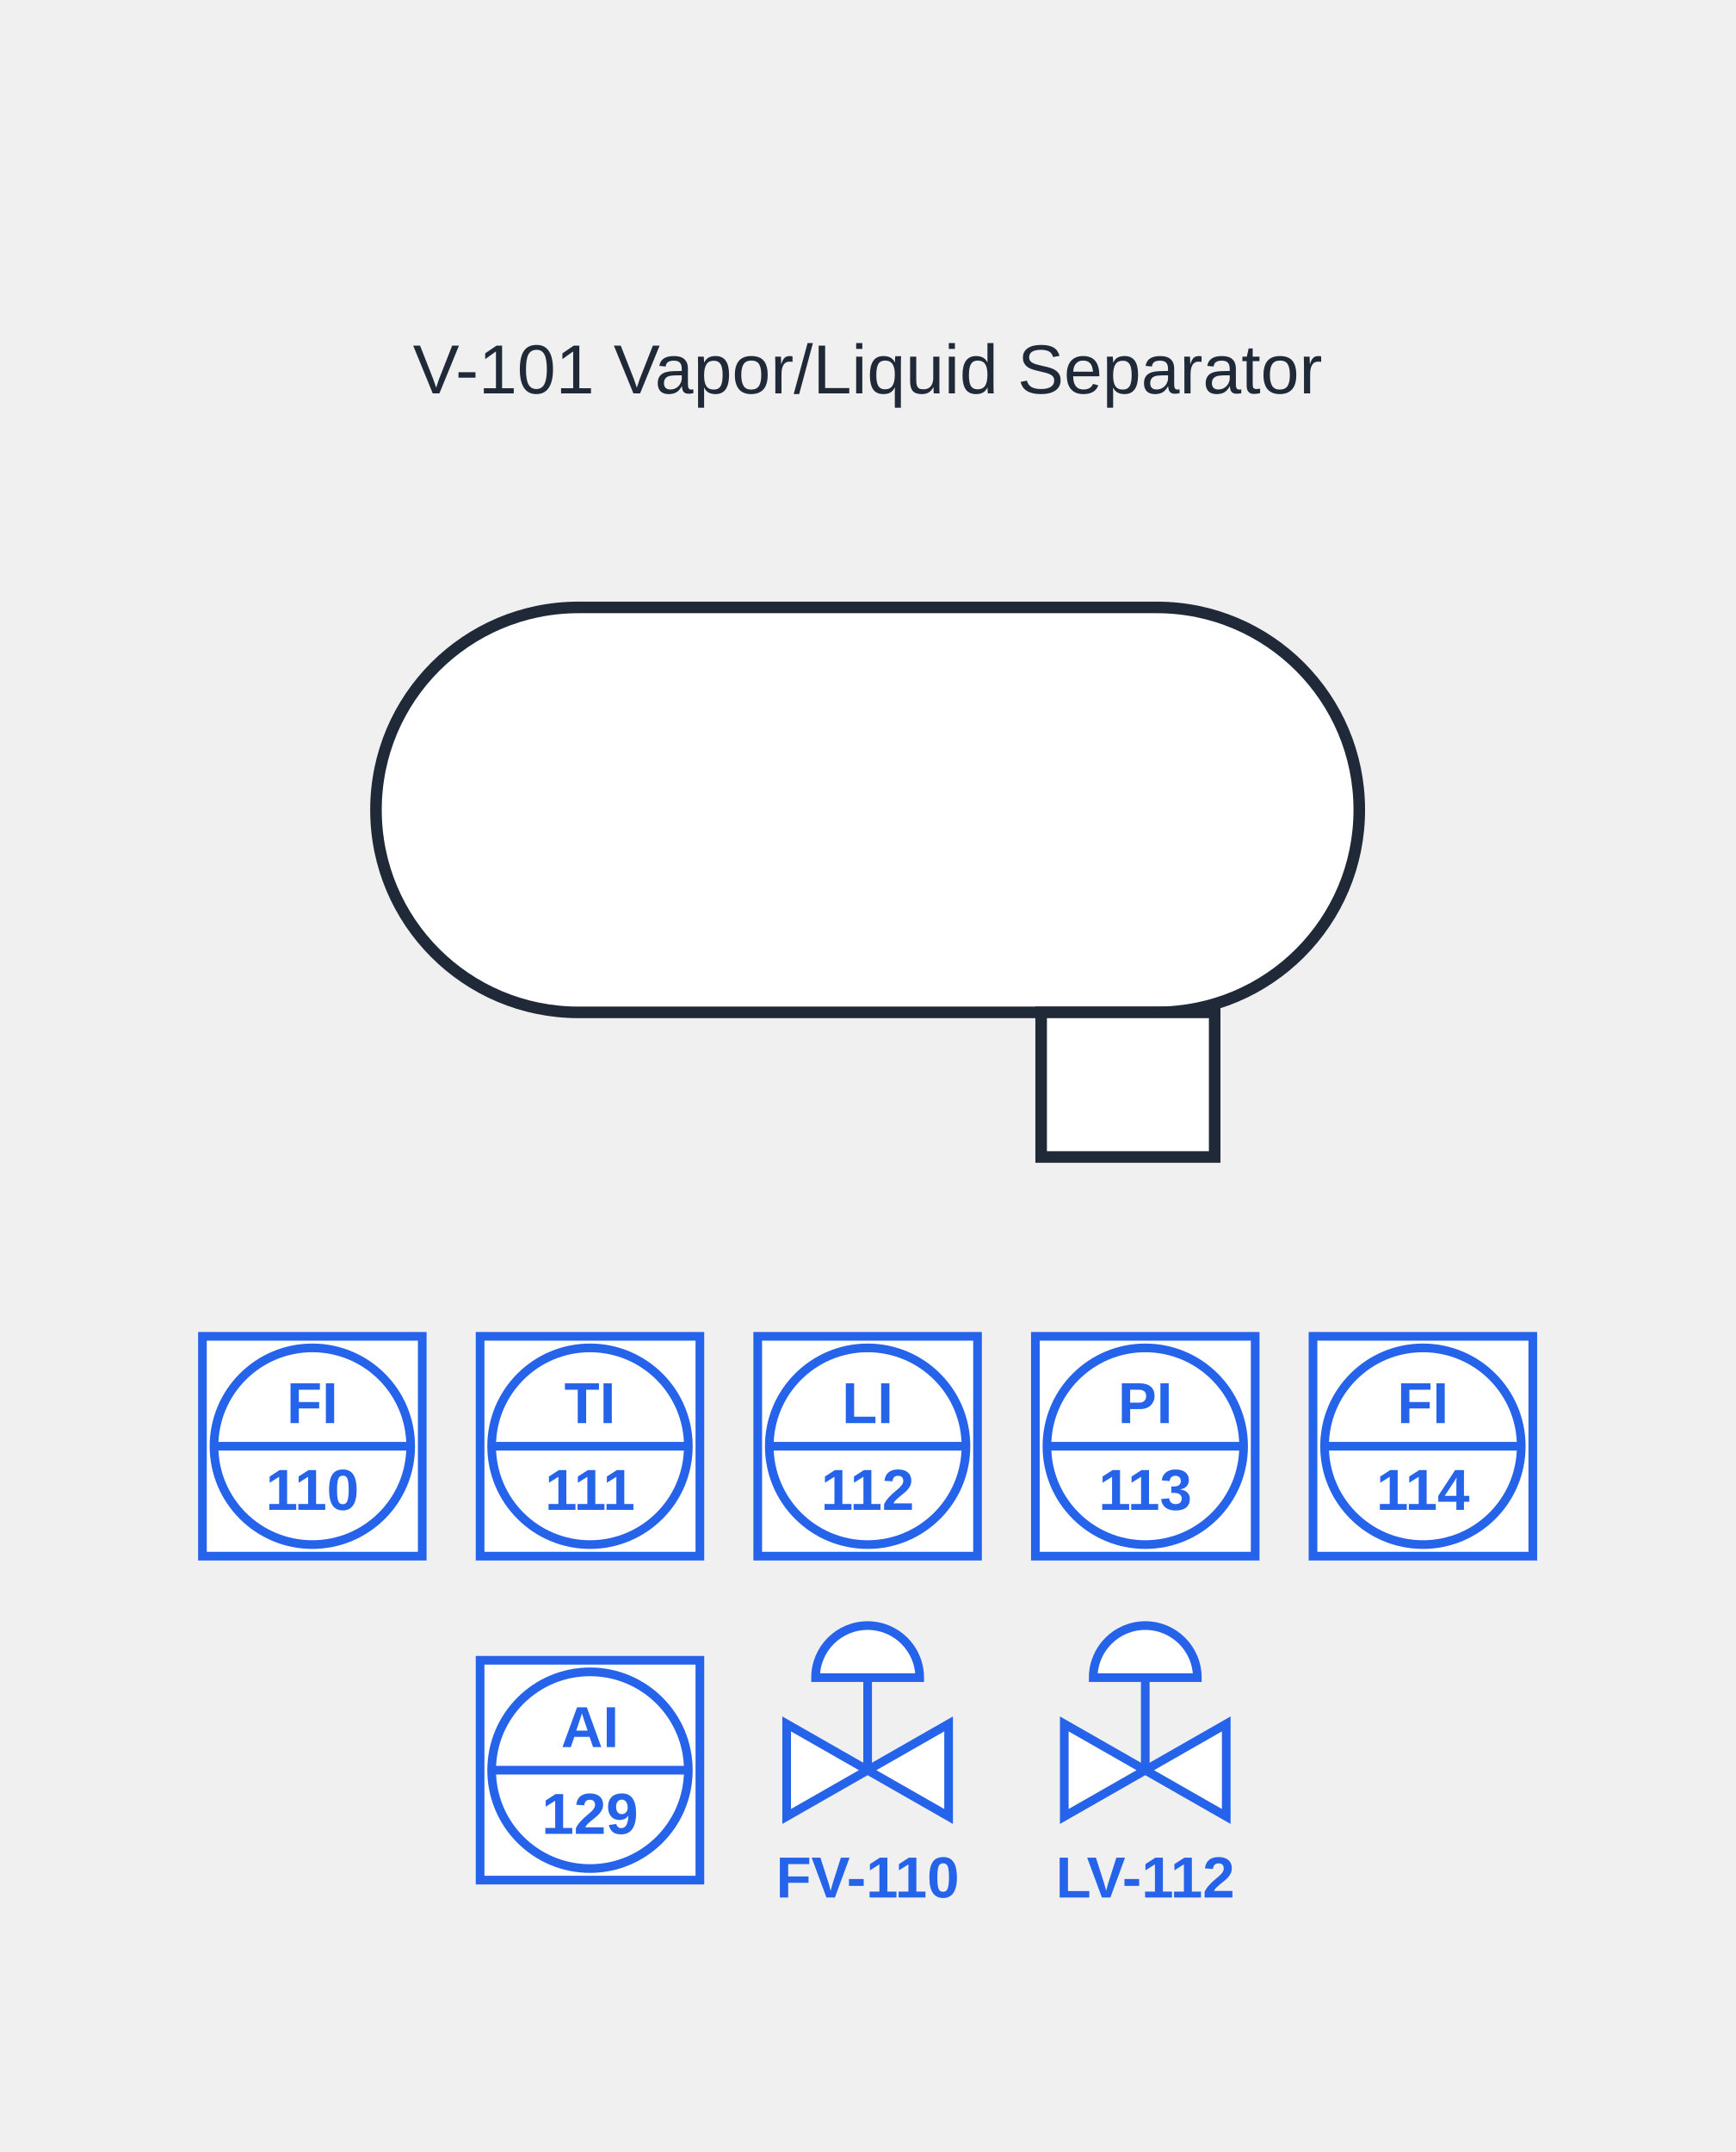
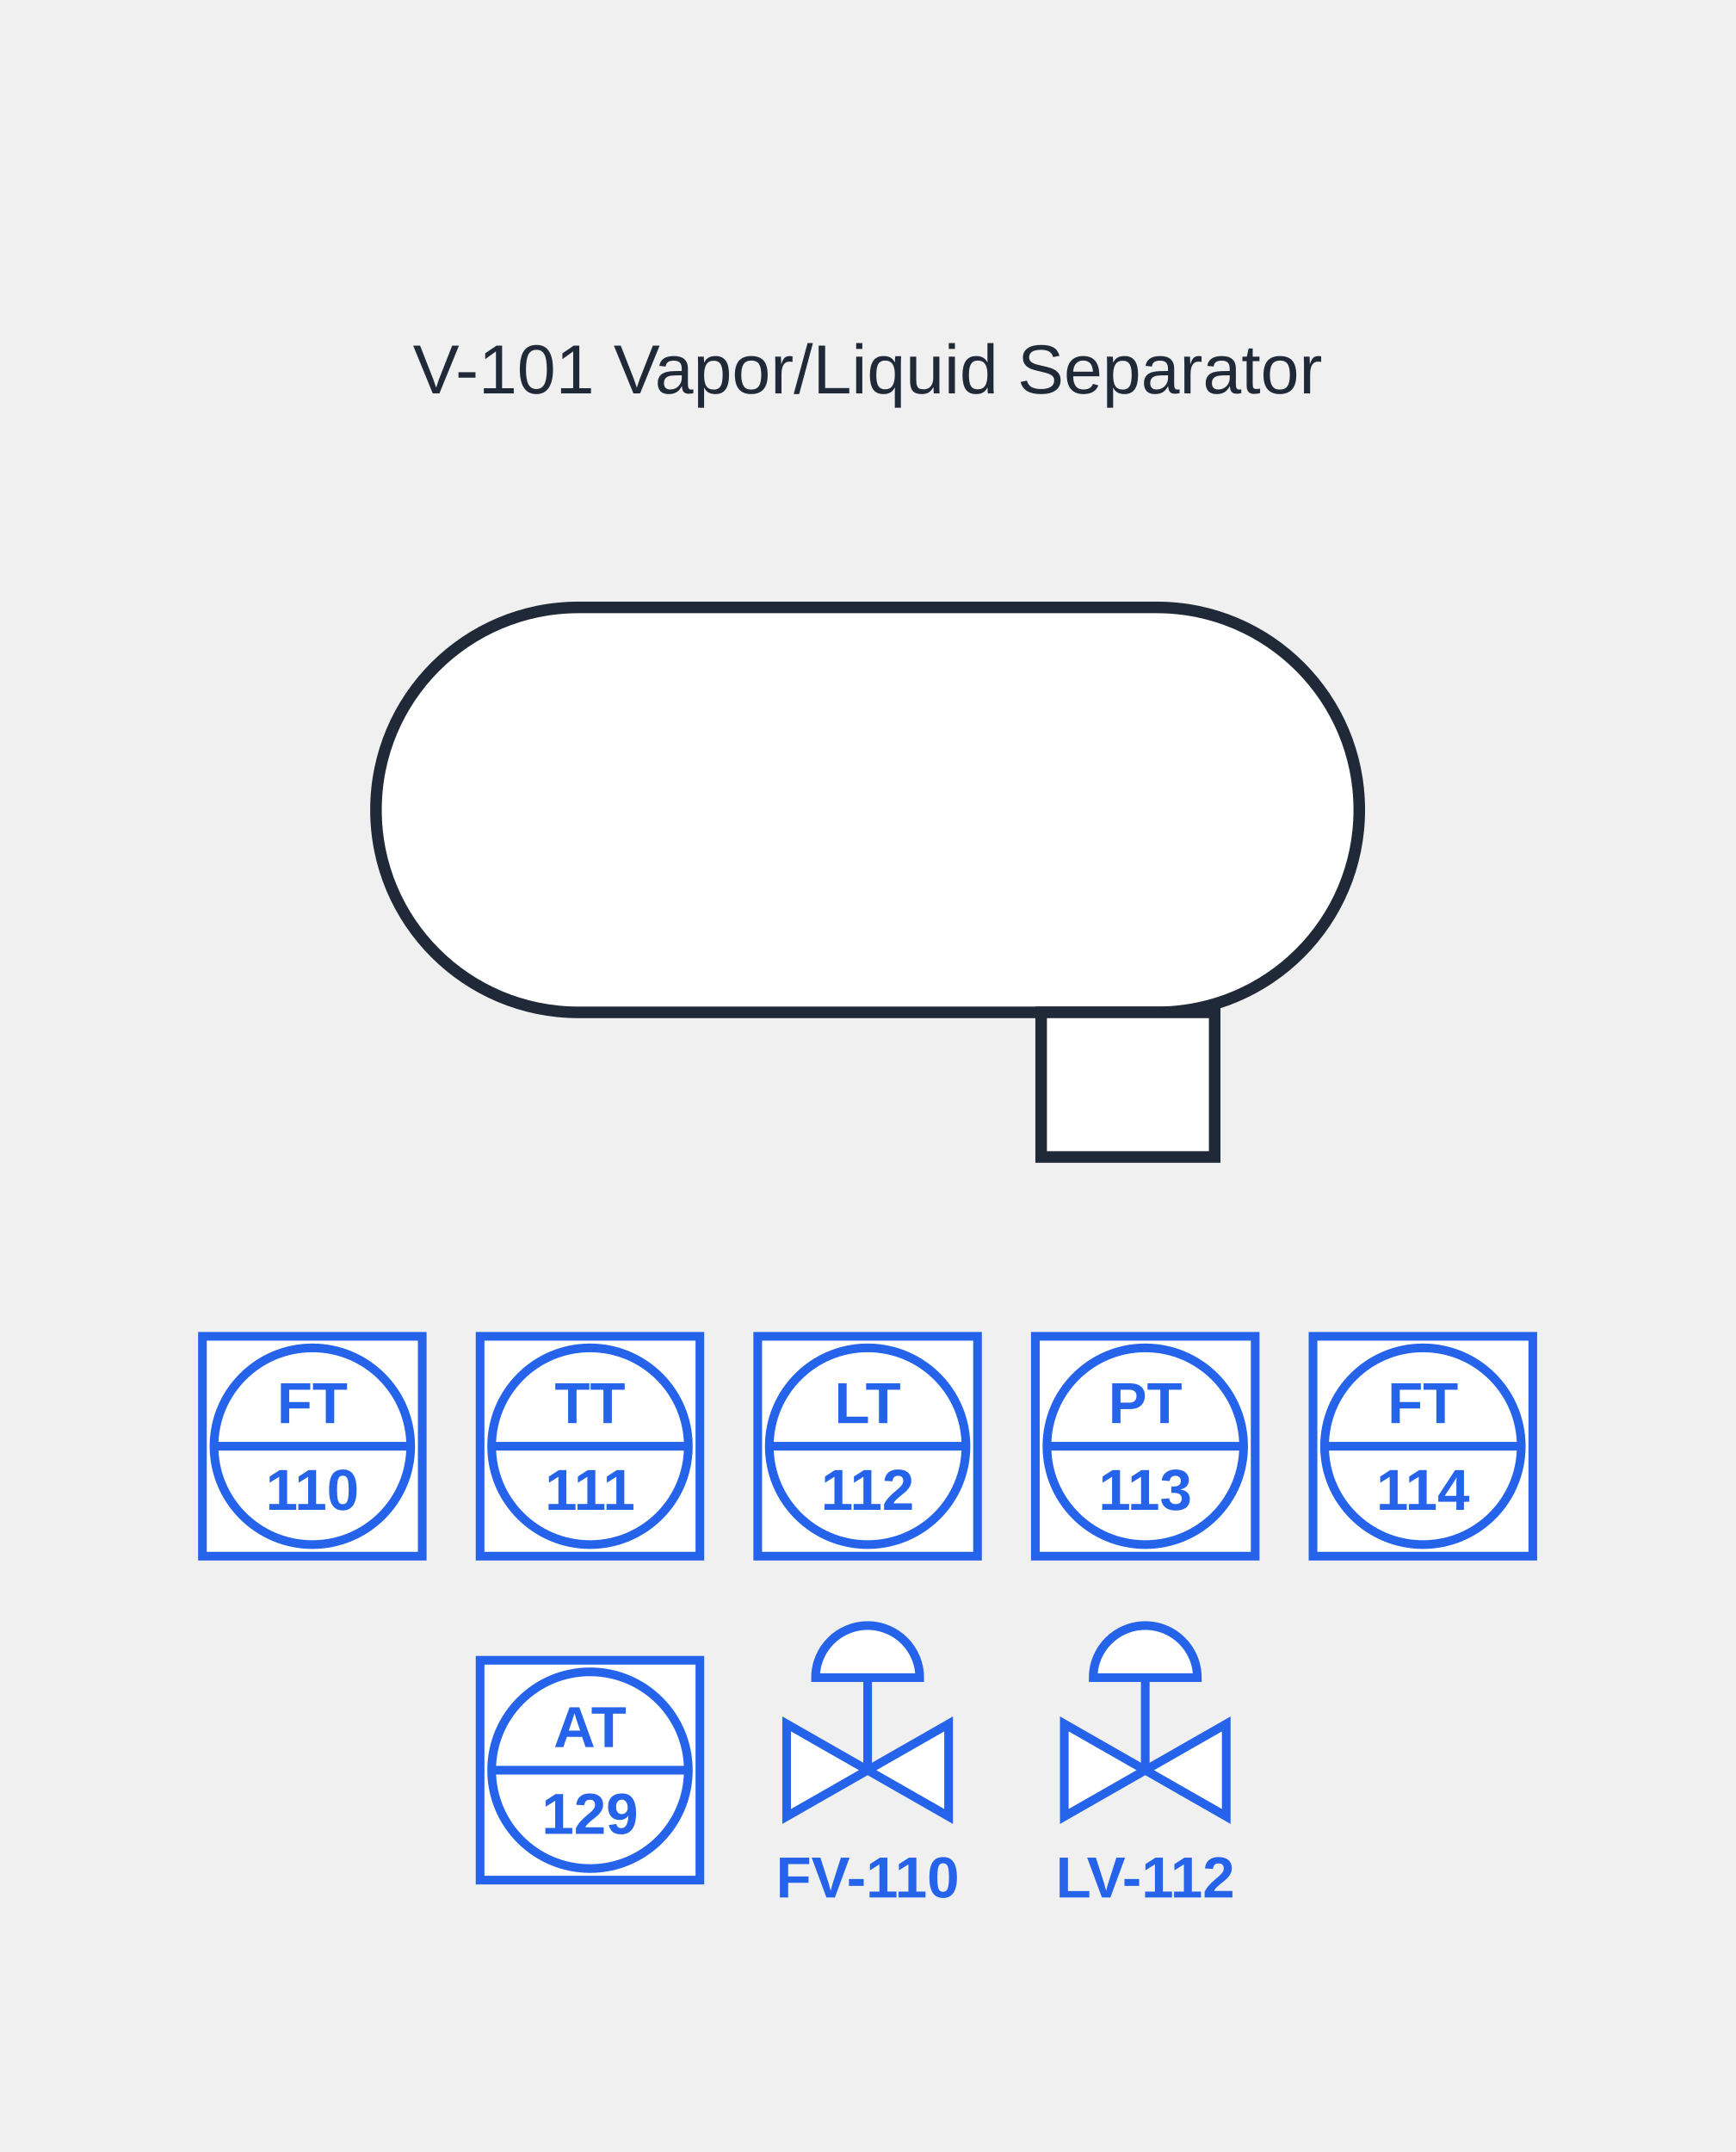
<svg xmlns="http://www.w3.org/2000/svg" viewBox="0 0 300 372" width="300" height="372">
  <defs>
    <style>.eq{fill:#fff;stroke:#1f2937;stroke-width:2}.ln{fill:none;stroke:#1f2937;stroke-width:2}.pipe{fill:none;stroke:#475569;stroke-width:2.5}.inst{fill:#fff;stroke:#2563eb;stroke-width:1.5}.t{font:12px Arial,sans-serif;fill:#1f2937}.ti{font:bold 10px Arial,sans-serif;fill:#2563eb}.ts{font:10px Arial,sans-serif;fill:#64748b}</style>
    <marker id="arr" viewBox="0 0 10 10" refX="9" refY="5" markerWidth="7" markerHeight="7" orient="auto-start-reverse">
      <path d="M0 0 L10 5 L0 10 z" fill="#475569" />
    </marker>
  </defs>
  <g id="V-101" data-asset="V-101" data-type="separator" transform="translate(150,140)">
    <rect class="eq" x="-85" y="-35" width="170" height="70" rx="35" />
    <rect class="eq" x="30" y="35" width="30" height="25" />
    <text class="t" y="-72" text-anchor="middle">V-101 Vapor/Liquid Separator</text>
  </g>
-   <g id="FI-110" data-tag="FI-110" data-unit="V-101" data-uom="kscmh" transform="translate(54.0,250)">
+   <g id="FT-110" data-tag="FT-110" data-unit="V-101" data-uom="kscmh" transform="translate(54.0,250)">
    <rect class="inst" x="-19" y="-19" width="38" height="38" />
    <circle class="inst" r="17" />
    <line class="inst" x1="-17" y1="0" x2="17" y2="0" />
-     <text class="ti" y="-4" text-anchor="middle">FI</text>
+     <text class="ti" y="-4" text-anchor="middle">FT</text>
    <text class="ti" y="11" text-anchor="middle">110</text>
  </g>
-   <g id="TI-111" data-tag="TI-111" data-unit="V-101" data-uom="degC" transform="translate(102.0,250)">
+   <g id="TT-111" data-tag="TT-111" data-unit="V-101" data-uom="degC" transform="translate(102.0,250)">
    <rect class="inst" x="-19" y="-19" width="38" height="38" />
    <circle class="inst" r="17" />
    <line class="inst" x1="-17" y1="0" x2="17" y2="0" />
-     <text class="ti" y="-4" text-anchor="middle">TI</text>
+     <text class="ti" y="-4" text-anchor="middle">TT</text>
    <text class="ti" y="11" text-anchor="middle">111</text>
  </g>
-   <g id="LI-112" data-tag="LI-112" data-unit="V-101" data-uom="%" transform="translate(150.0,250)">
+   <g id="LT-112" data-tag="LT-112" data-unit="V-101" data-uom="%" transform="translate(150.0,250)">
    <rect class="inst" x="-19" y="-19" width="38" height="38" />
    <circle class="inst" r="17" />
    <line class="inst" x1="-17" y1="0" x2="17" y2="0" />
-     <text class="ti" y="-4" text-anchor="middle">LI</text>
+     <text class="ti" y="-4" text-anchor="middle">LT</text>
    <text class="ti" y="11" text-anchor="middle">112</text>
  </g>
-   <g id="PI-113" data-tag="PI-113" data-unit="V-101" data-uom="kPa g" transform="translate(198.0,250)">
+   <g id="PT-113" data-tag="PT-113" data-unit="V-101" data-uom="kPa g" transform="translate(198.0,250)">
    <rect class="inst" x="-19" y="-19" width="38" height="38" />
    <circle class="inst" r="17" />
    <line class="inst" x1="-17" y1="0" x2="17" y2="0" />
-     <text class="ti" y="-4" text-anchor="middle">PI</text>
+     <text class="ti" y="-4" text-anchor="middle">PT</text>
    <text class="ti" y="11" text-anchor="middle">113</text>
  </g>
-   <g id="FI-114" data-tag="FI-114" data-unit="V-101" data-uom="m3/h" transform="translate(246.0,250)">
+   <g id="FT-114" data-tag="FT-114" data-unit="V-101" data-uom="m3/h" transform="translate(246.0,250)">
    <rect class="inst" x="-19" y="-19" width="38" height="38" />
    <circle class="inst" r="17" />
    <line class="inst" x1="-17" y1="0" x2="17" y2="0" />
-     <text class="ti" y="-4" text-anchor="middle">FI</text>
+     <text class="ti" y="-4" text-anchor="middle">FT</text>
    <text class="ti" y="11" text-anchor="middle">114</text>
  </g>
-   <g id="AI-129" data-tag="AI-129" data-unit="V-101" data-uom="mol%" transform="translate(102.0,306)">
+   <g id="AT-129" data-tag="AT-129" data-unit="V-101" data-uom="mol%" transform="translate(102.0,306)">
    <rect class="inst" x="-19" y="-19" width="38" height="38" />
    <circle class="inst" r="17" />
    <line class="inst" x1="-17" y1="0" x2="17" y2="0" />
-     <text class="ti" y="-4" text-anchor="middle">AI</text>
+     <text class="ti" y="-4" text-anchor="middle">AT</text>
    <text class="ti" y="11" text-anchor="middle">129</text>
  </g>
  <g id="FV-110" data-tag="FV-110" data-unit="V-101" data-uom="%" transform="translate(150.0,306)">
    <path class="inst" d="M-14 -8 L14 8 L14 -8 L-14 8 Z" />
    <line class="inst" x1="0" y1="0" x2="0" y2="-16" />
    <path class="inst" d="M-9 -16 A9 9 0 0 1 9 -16 Z" />
    <text class="ti" y="22" text-anchor="middle">FV-110</text>
  </g>
  <g id="LV-112" data-tag="LV-112" data-unit="V-101" data-uom="%" transform="translate(198.0,306)">
    <path class="inst" d="M-14 -8 L14 8 L14 -8 L-14 8 Z" />
    <line class="inst" x1="0" y1="0" x2="0" y2="-16" />
    <path class="inst" d="M-9 -16 A9 9 0 0 1 9 -16 Z" />
    <text class="ti" y="22" text-anchor="middle">LV-112</text>
  </g>
</svg>
